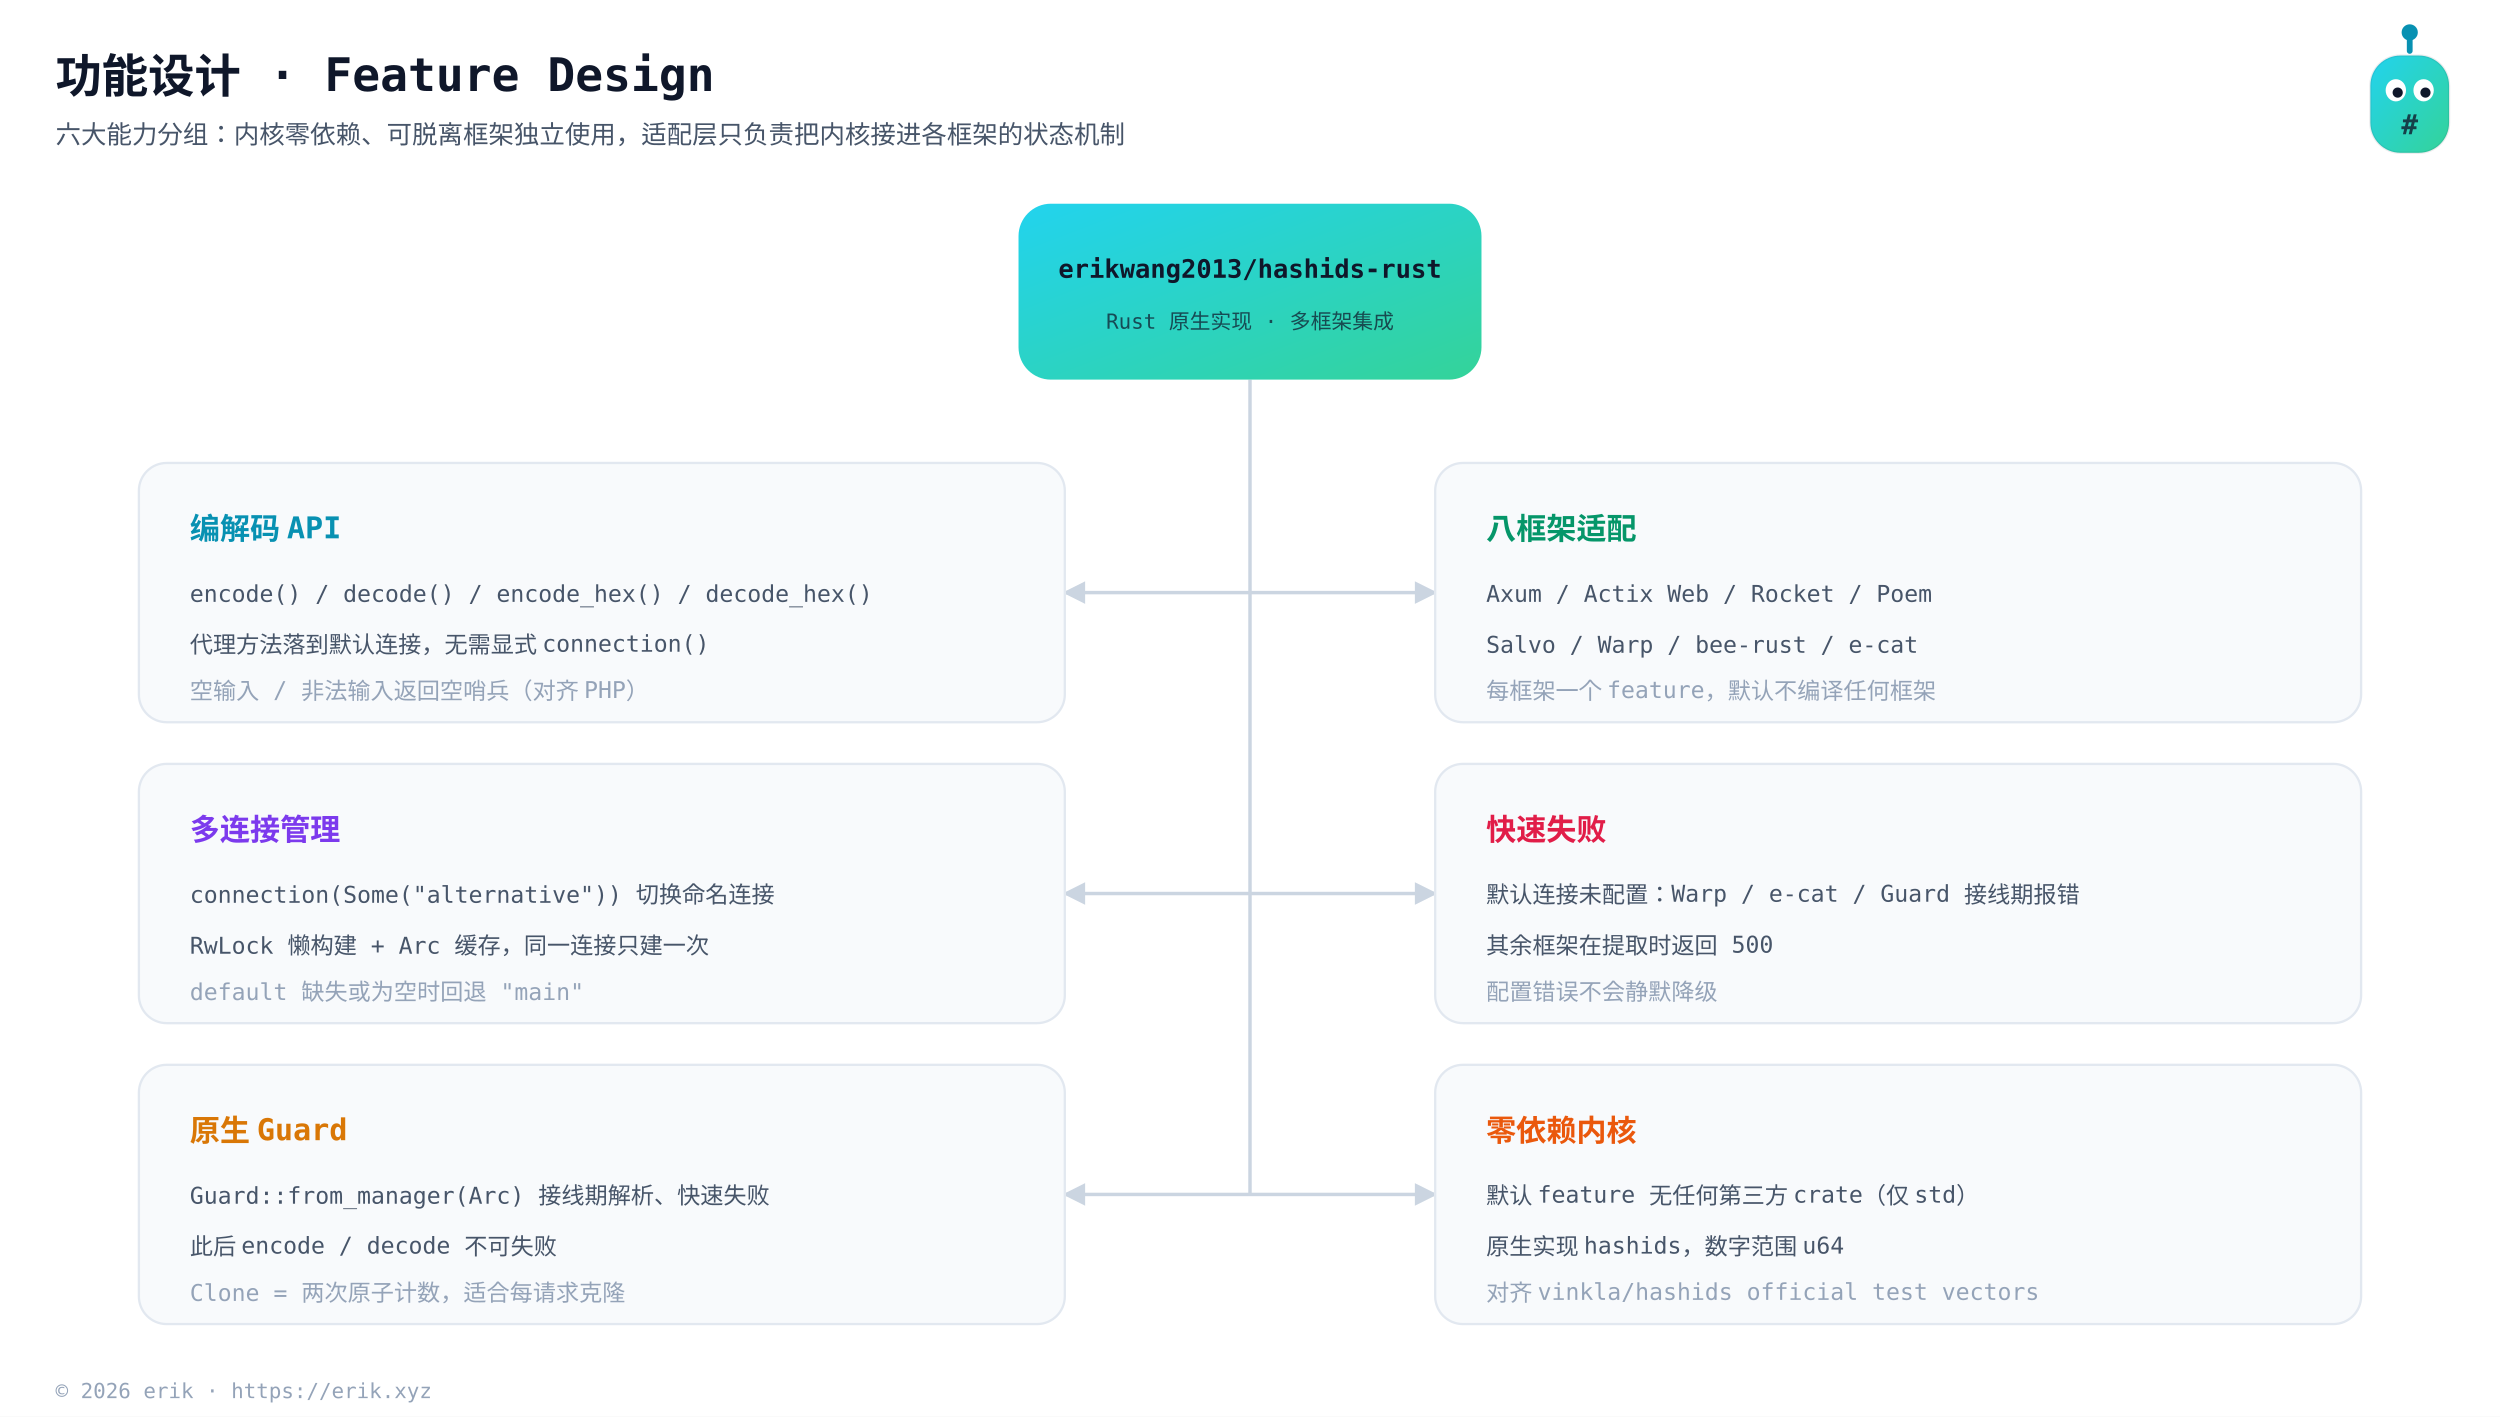
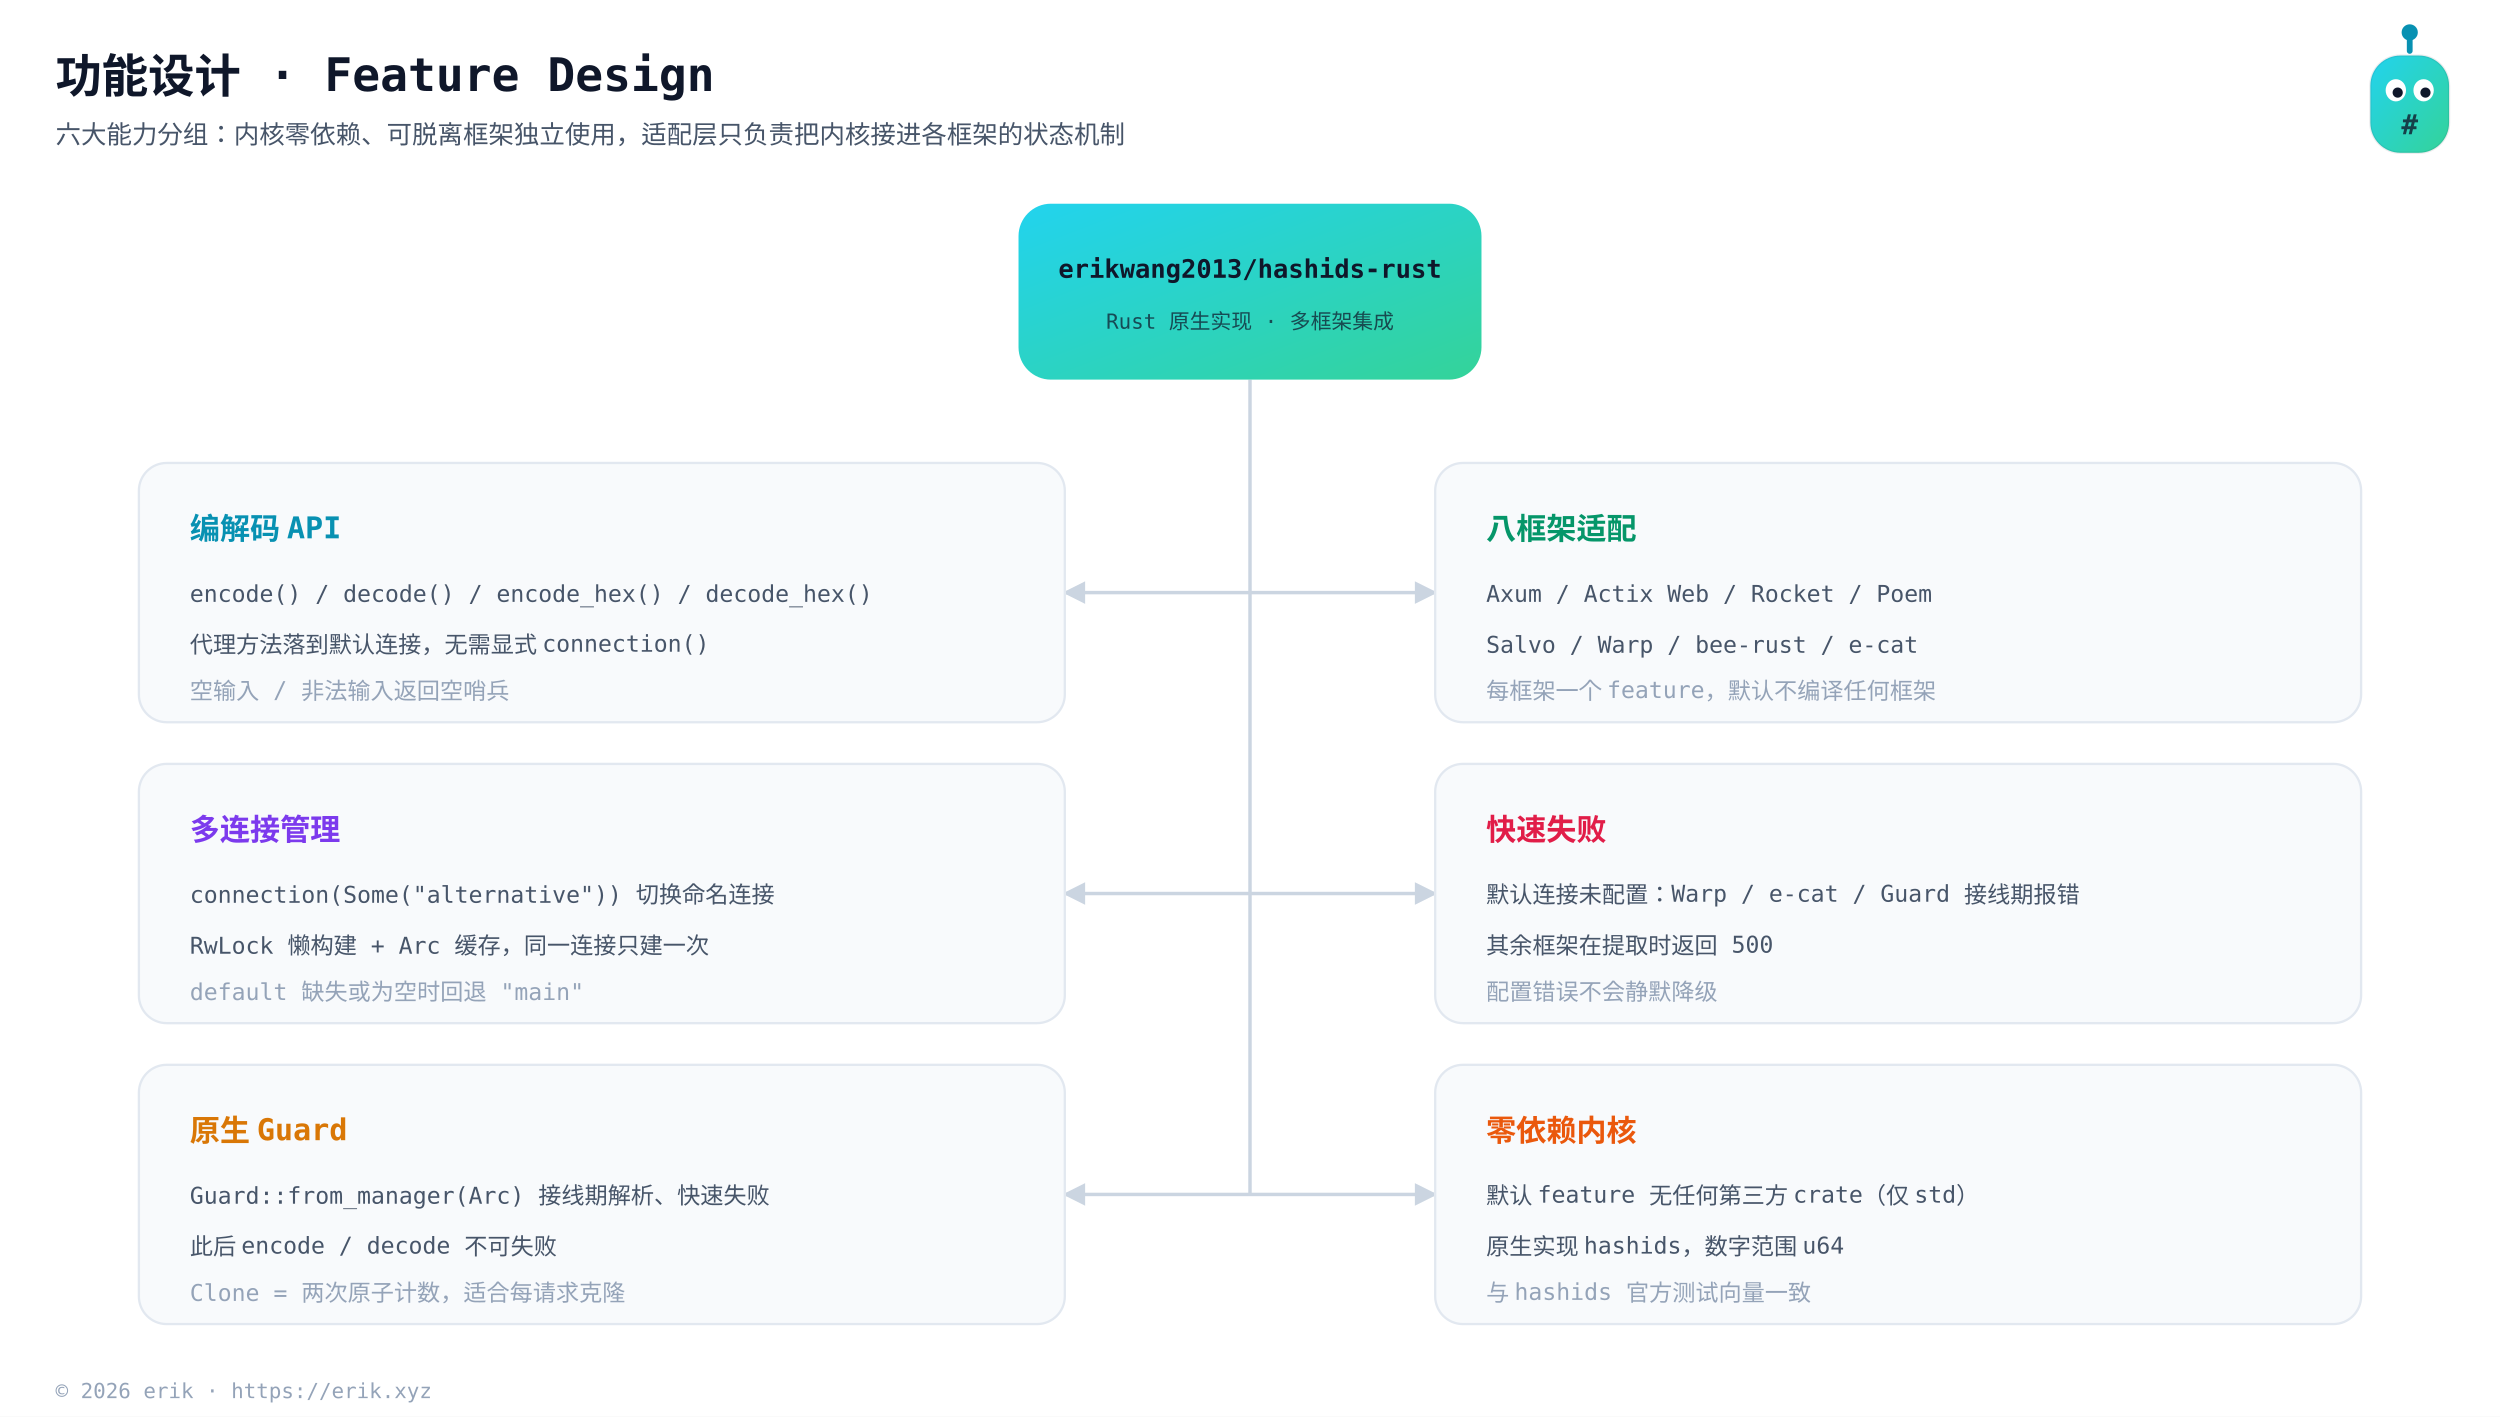
<svg xmlns="http://www.w3.org/2000/svg" viewBox="0 0 1080 612" role="img" aria-labelledby="featTitle featDesc">
  <defs>
    <style>
      text { font-family: ui-monospace, SFMono-Regular, Menlo, Consolas, "DejaVu Sans Mono", "PingFang SC", "Microsoft YaHei", monospace; }
      .bg     { fill: #ffffff; }
      .card   { fill: #f8fafc; stroke: #e2e8f0; stroke-width: 1; }
      .spine  { stroke: #cbd5e1; stroke-width: 1.5; fill: none; }
      .t-primary { fill: #0f172a; font-weight: 600; }
      .t-muted   { fill: #475569; }
      .t-dim     { fill: #94a3b8; }
      .t-frontend   { fill: #0891b2; font-weight: 600; }
      .t-backend    { fill: #059669; font-weight: 600; }
      .t-database   { fill: #7c3aed; font-weight: 600; }
      .t-cloud      { fill: #d97706; font-weight: 600; }
      .t-security   { fill: #e11d48; font-weight: 600; }
      .t-messagebus { fill: #ea580c; font-weight: 600; }
      .a-head { fill: #cbd5e1; }

      @media (prefers-color-scheme: dark) {
        .bg    { fill: #0b1220; }
        .card  { fill: #0f172a; stroke: #1e293b; }
        .spine { stroke: #334155; }
        .t-primary { fill: #f8fafc; }
        .t-muted   { fill: #94a3b8; }
        .t-dim     { fill: #64748b; }
        .t-frontend   { fill: #22d3ee; }
        .t-backend    { fill: #34d399; }
        .t-database   { fill: #a78bfa; }
        .t-cloud      { fill: #fbbf24; }
        .t-security   { fill: #fb7185; }
        .t-messagebus { fill: #fb923c; }
        .a-head { fill: #334155; }
      }
    </style>
    <marker id="ah" viewBox="0 0 10 10" refX="9" refY="5" markerWidth="6.5" markerHeight="6.5" orient="auto">
      <path d="M0 0 L10 5 L0 10 z" class="a-head" />
    </marker>
    <linearGradient id="rootGrad" x1="0" y1="0" x2="1" y2="1">
      <stop offset="0" stop-color="#22d3ee" />
      <stop offset="1" stop-color="#34d399" />
    </linearGradient>
  </defs>
  <rect class="bg" x="0" y="0" width="1080" height="612" />
  <g transform="translate(1024, 14)">
    <defs>
      <linearGradient id="mascotGrad" x1="0" y1="0" x2="1" y2="1">
        <stop offset="0" stop-color="#22d3ee" />
        <stop offset="1" stop-color="#34d399" />
      </linearGradient>
    </defs>
    <line x1="17" y1="8" x2="17" y2="2" stroke="#0891b2" stroke-width="2.5" stroke-linecap="round" />
    <circle cx="17" cy="0" r="3.5" fill="#0891b2" />
    <rect x="0" y="10" width="34" height="42" rx="13" fill="url(#mascotGrad)" stroke="rgba(15,23,42,.08)" stroke-width="1" />
    <ellipse cx="11" cy="25" rx="4.4" ry="4.8" fill="#ffffff" />
    <ellipse cx="23" cy="25" rx="4.4" ry="4.8" fill="#ffffff" />
    <circle cx="11.8" cy="26" r="2.2" fill="#0f172a" />
    <circle cx="23.8" cy="26" r="2.2" fill="#0f172a" />
    <text x="17" y="44" font-family="ui-monospace, SFMono-Regular, Menlo, Consolas, monospace" font-size="12" font-weight="700" text-anchor="middle" fill="rgba(15,23,42,.78)">#</text>
  </g>
  <text x="24" y="40" class="t-primary" font-size="20">功能设计 · Feature Design</text>
  <text x="24" y="62" class="t-muted" font-size="11">六大能力分组：内核零依赖、可脱离框架独立使用，适配层只负责把内核接进各框架的状态机制</text>
  <path class="spine" d="M540 164 V516" />
  <path class="spine" d="M540 256 H460" marker-end="url(#ah)" />
  <path class="spine" d="M540 386 H460" marker-end="url(#ah)" />
  <path class="spine" d="M540 516 H460" marker-end="url(#ah)" />
  <path class="spine" d="M540 256 H620" marker-end="url(#ah)" />
  <path class="spine" d="M540 386 H620" marker-end="url(#ah)" />
  <path class="spine" d="M540 516 H620" marker-end="url(#ah)" />
  <rect x="440" y="88" width="200" height="76" rx="14" fill="url(#rootGrad)" />
  <text x="540" y="120" font-size="11" font-weight="700" fill="#0f172a" text-anchor="middle">erikwang2013/hashids-rust</text>
  <text x="540" y="142" font-size="9" fill="rgba(15,23,42,.72)" text-anchor="middle">Rust 原生实现 · 多框架集成</text>
  <rect class="card" x="60" y="200" width="400" height="112" rx="12" />
  <text class="t-frontend" x="82" y="233" font-size="13">编解码 API</text>
  <text class="t-muted" x="82" y="260" font-size="10">encode() / decode() / encode_hex() / decode_hex()</text>
  <text class="t-muted" x="82" y="282" font-size="10">代理方法落到默认连接，无需显式 connection()</text>
-   <text class="t-dim" x="82" y="302" font-size="10">空输入 / 非法输入返回空哨兵（对齐 PHP）</text>
+   <text class="t-dim" x="82" y="302" font-size="10">空输入 / 非法输入返回空哨兵</text>
  <rect class="card" x="60" y="330" width="400" height="112" rx="12" />
  <text class="t-database" x="82" y="363" font-size="13">多连接管理</text>
  <text class="t-muted" x="82" y="390" font-size="10">connection(Some("alternative")) 切换命名连接</text>
  <text class="t-muted" x="82" y="412" font-size="10">RwLock 懒构建 + Arc 缓存，同一连接只建一次</text>
  <text class="t-dim" x="82" y="432" font-size="10">default 缺失或为空时回退 "main"</text>
  <rect class="card" x="60" y="460" width="400" height="112" rx="12" />
  <text class="t-cloud" x="82" y="493" font-size="13">原生 Guard</text>
  <text class="t-muted" x="82" y="520" font-size="10">Guard::from_manager(Arc) 接线期解析、快速失败</text>
  <text class="t-muted" x="82" y="542" font-size="10">此后 encode / decode 不可失败</text>
  <text class="t-dim" x="82" y="562" font-size="10">Clone = 两次原子计数，适合每请求克隆</text>
  <rect class="card" x="620" y="200" width="400" height="112" rx="12" />
  <text class="t-backend" x="642" y="233" font-size="13">八框架适配</text>
  <text class="t-muted" x="642" y="260" font-size="10">Axum / Actix Web / Rocket / Poem</text>
  <text class="t-muted" x="642" y="282" font-size="10">Salvo / Warp / bee-rust / e-cat</text>
  <text class="t-dim" x="642" y="302" font-size="10">每框架一个 feature，默认不编译任何框架</text>
  <rect class="card" x="620" y="330" width="400" height="112" rx="12" />
  <text class="t-security" x="642" y="363" font-size="13">快速失败</text>
  <text class="t-muted" x="642" y="390" font-size="10">默认连接未配置：Warp / e-cat / Guard 接线期报错</text>
  <text class="t-muted" x="642" y="412" font-size="10">其余框架在提取时返回 500</text>
  <text class="t-dim" x="642" y="432" font-size="10">配置错误不会静默降级</text>
  <rect class="card" x="620" y="460" width="400" height="112" rx="12" />
  <text class="t-messagebus" x="642" y="493" font-size="13">零依赖内核</text>
  <text class="t-muted" x="642" y="520" font-size="10">默认 feature 无任何第三方 crate（仅 std）</text>
  <text class="t-muted" x="642" y="542" font-size="10">原生实现 hashids，数字范围 u64</text>
-   <text class="t-dim" x="642" y="562" font-size="10">对齐 vinkla/hashids official test vectors</text>
+   <text class="t-dim" x="642" y="562" font-size="10">与 hashids 官方测试向量一致</text>
  <text class="t-dim" x="24" y="604" font-size="9">© 2026 erik · https://erik.xyz</text>
</svg>
